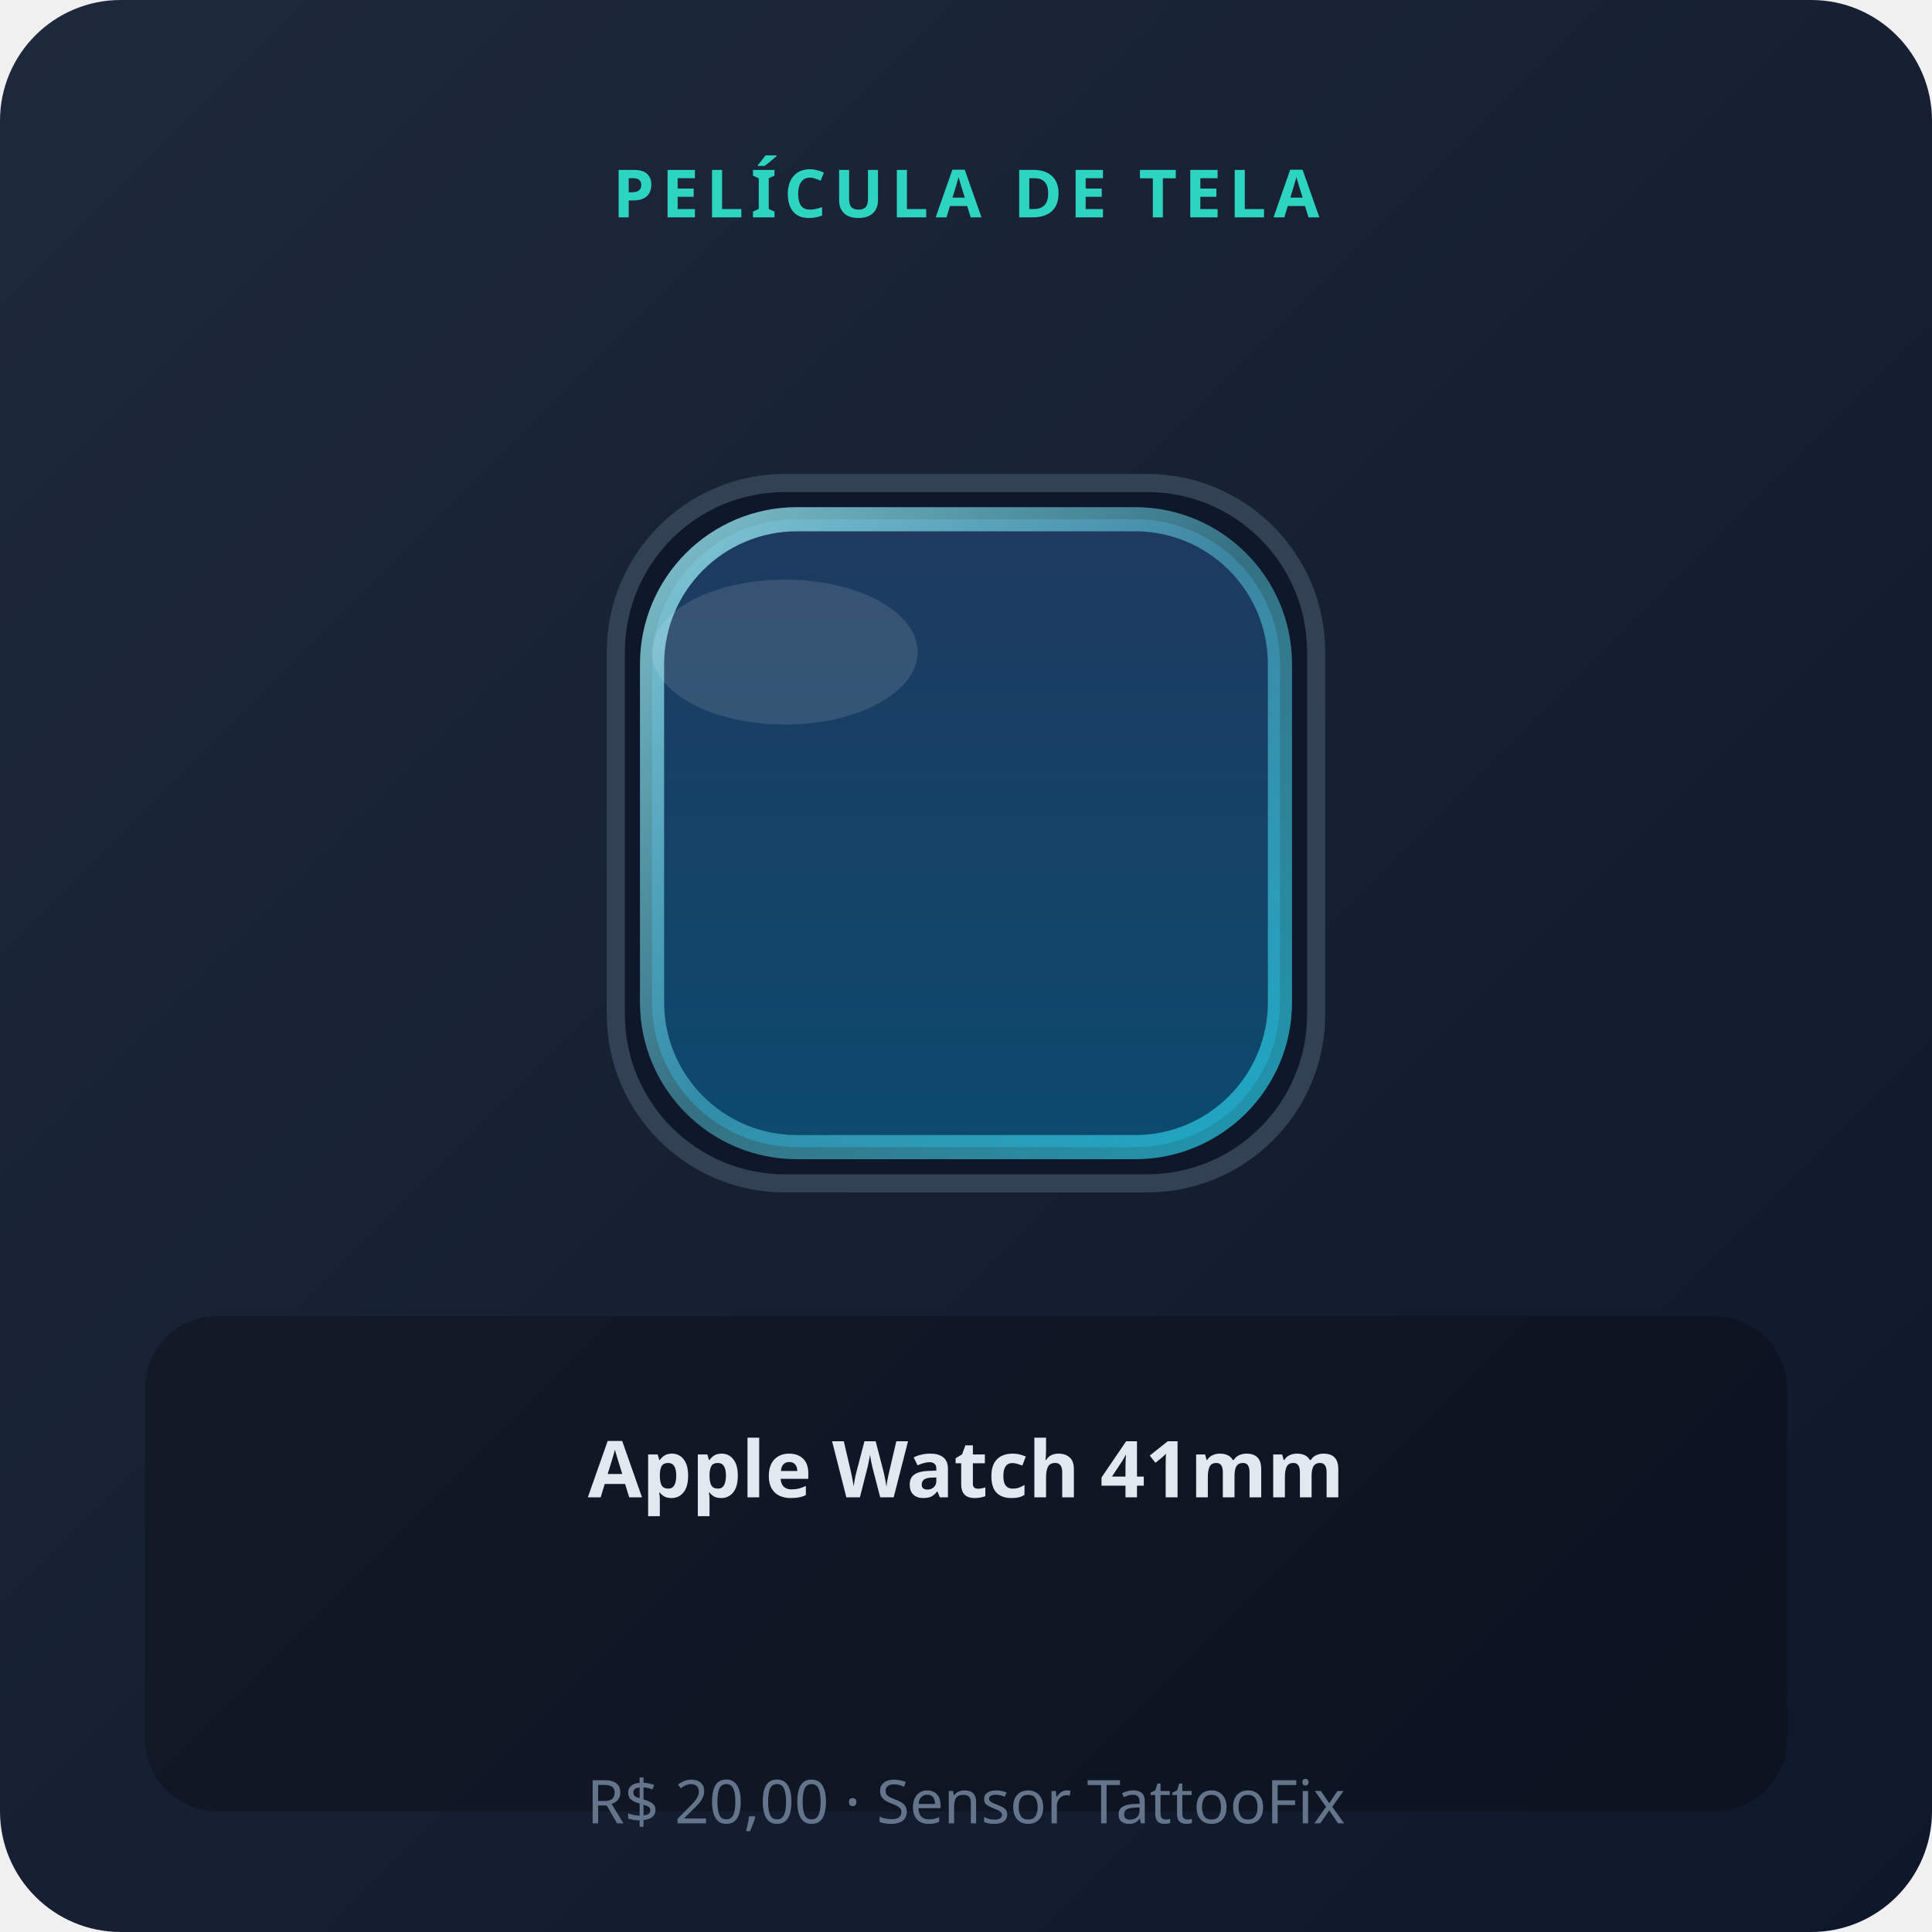
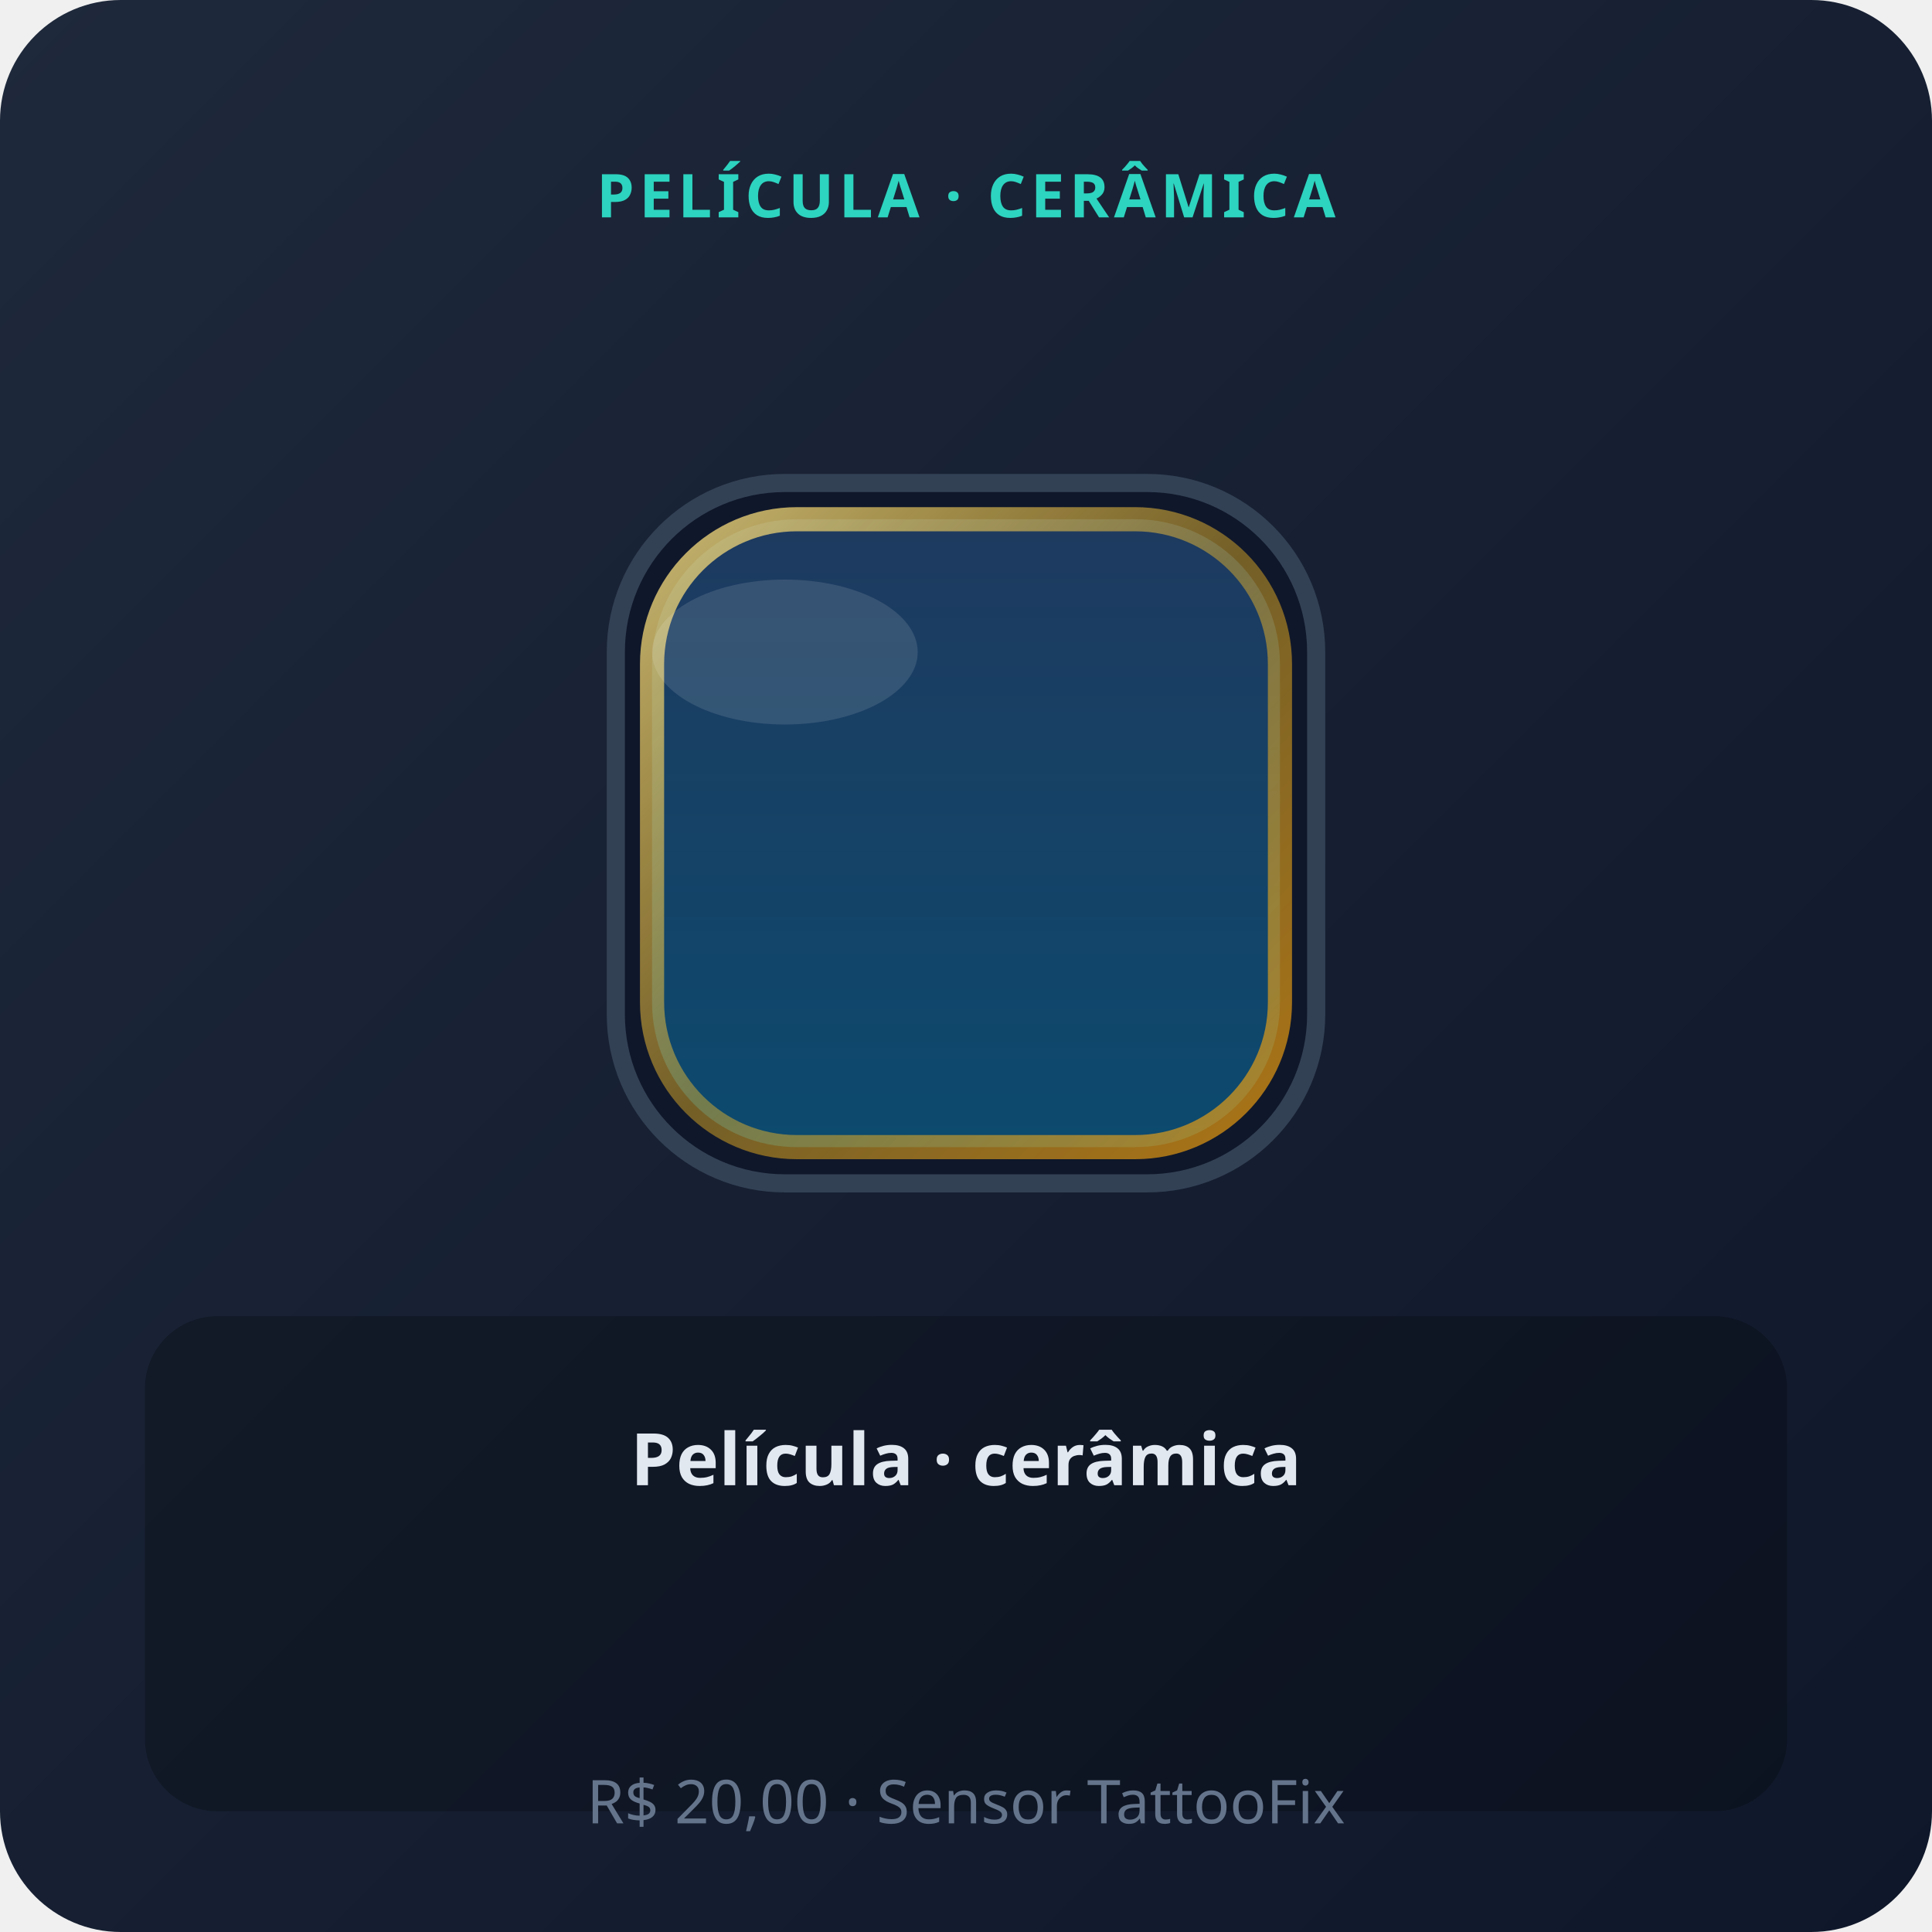
<svg xmlns="http://www.w3.org/2000/svg" viewBox="0 0 320 320" role="img" aria-label="Película de tela — Apple Watch 41mm">
  <defs>
    <linearGradient id="bgpeliculaapple41mm" x1="0%" y1="0%" x2="100%" y2="100%">
      <stop offset="0%" stop-color="#1e293b" />
      <stop offset="100%" stop-color="#0f172a" />
    </linearGradient>
    <linearGradient id="screenpeliculaapple41mm" x1="0%" y1="0%" x2="0%" y2="100%">
      <stop offset="0%" stop-color="#1e3a5f" />
      <stop offset="100%" stop-color="#0c4a6e" />
    </linearGradient>
    <linearGradient id="glasspeliculaapple41mm" x1="0%" y1="0%" x2="100%" y2="100%">
-       <stop offset="0%" stop-color="#a5f3fc" stop-opacity="0.9" />
-       <stop offset="50%" stop-color="#67e8f9" stop-opacity="0.5" />
-       <stop offset="100%" stop-color="#22d3ee" stop-opacity="0.8" />
+       <stop offset="0%" stop-color="#fde68a" stop-opacity="0.9" />
+       <stop offset="50%" stop-color="#fbbf24" stop-opacity="0.5" />
+       <stop offset="100%" stop-color="#f59e0b" stop-opacity="0.8" />
    </linearGradient>
  </defs>
  <rect width="320" height="320" rx="20" fill="url(#bgpeliculaapple41mm)" />
-   <text x="160" y="36" text-anchor="middle" fill="#2dd4bf" font-family="system-ui,sans-serif" font-size="11" font-weight="700" letter-spacing="1.2">PELÍCULA DE TELA</text>
+   <text x="160" y="36" text-anchor="middle" fill="#2dd4bf" font-family="system-ui,sans-serif" font-size="10" font-weight="700" letter-spacing="0.8">PELÍCULA · CERÂMICA</text>
  <rect x="102" y="80" width="116" height="116" rx="28" fill="#0f172a" stroke="#334155" stroke-width="3" />
  <rect x="108" y="86" width="104" height="104" rx="24" fill="url(#screenpeliculaapple41mm)" />
  <rect x="108" y="86" width="104" height="104" rx="24" fill="none" stroke="url(#glasspeliculaapple41mm)" stroke-width="4" opacity="0.85" />
  <ellipse cx="130" cy="108" rx="22" ry="12" fill="#fff" opacity="0.12" />
  <rect x="24" y="218" width="272" height="82" rx="12" fill="#000" fill-opacity="0.25" />
-   <text x="160" y="248" text-anchor="middle" fill="#e2e8f0" font-family="system-ui,sans-serif" font-size="13" font-weight="600">Apple Watch 41mm</text>
+   <text x="160" y="246" text-anchor="middle" fill="#e2e8f0" font-family="system-ui,sans-serif" font-size="12" font-weight="700">Película · cerâmica</text>
  <text x="160" y="302" text-anchor="middle" fill="#64748b" font-family="system-ui,sans-serif" font-size="10">R$ 20,00 · Sensor TattooFix</text>
</svg>
